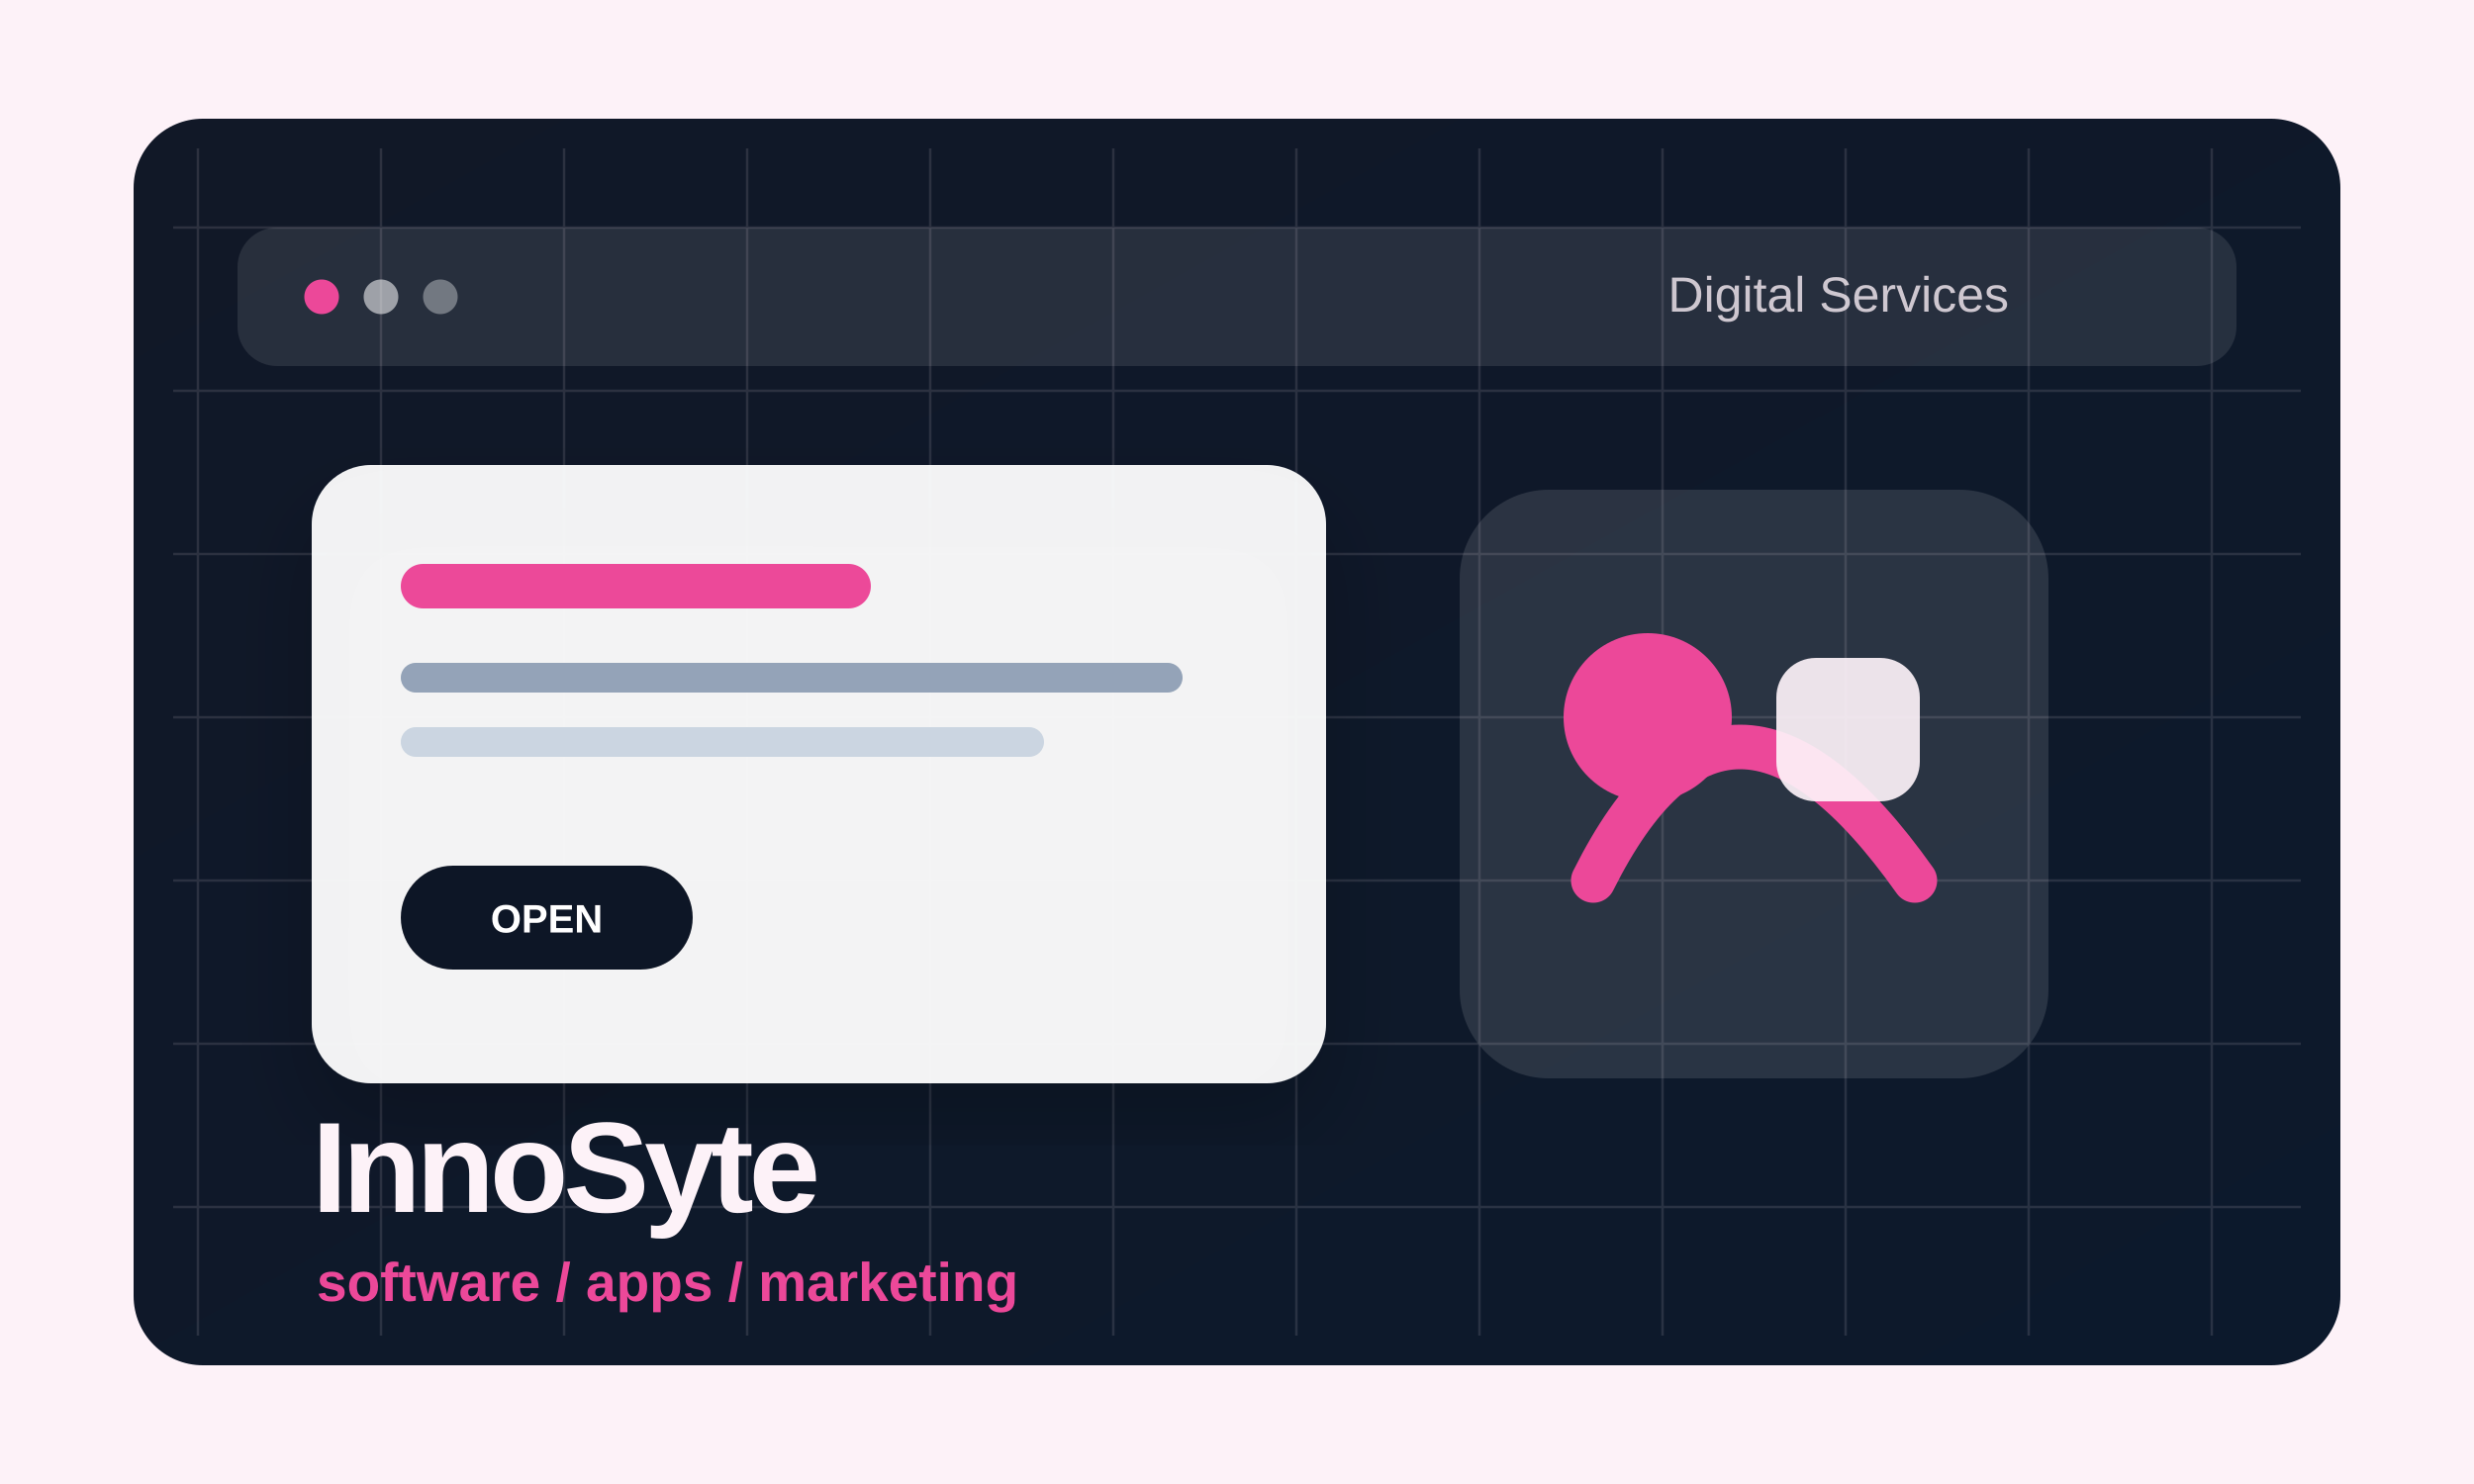
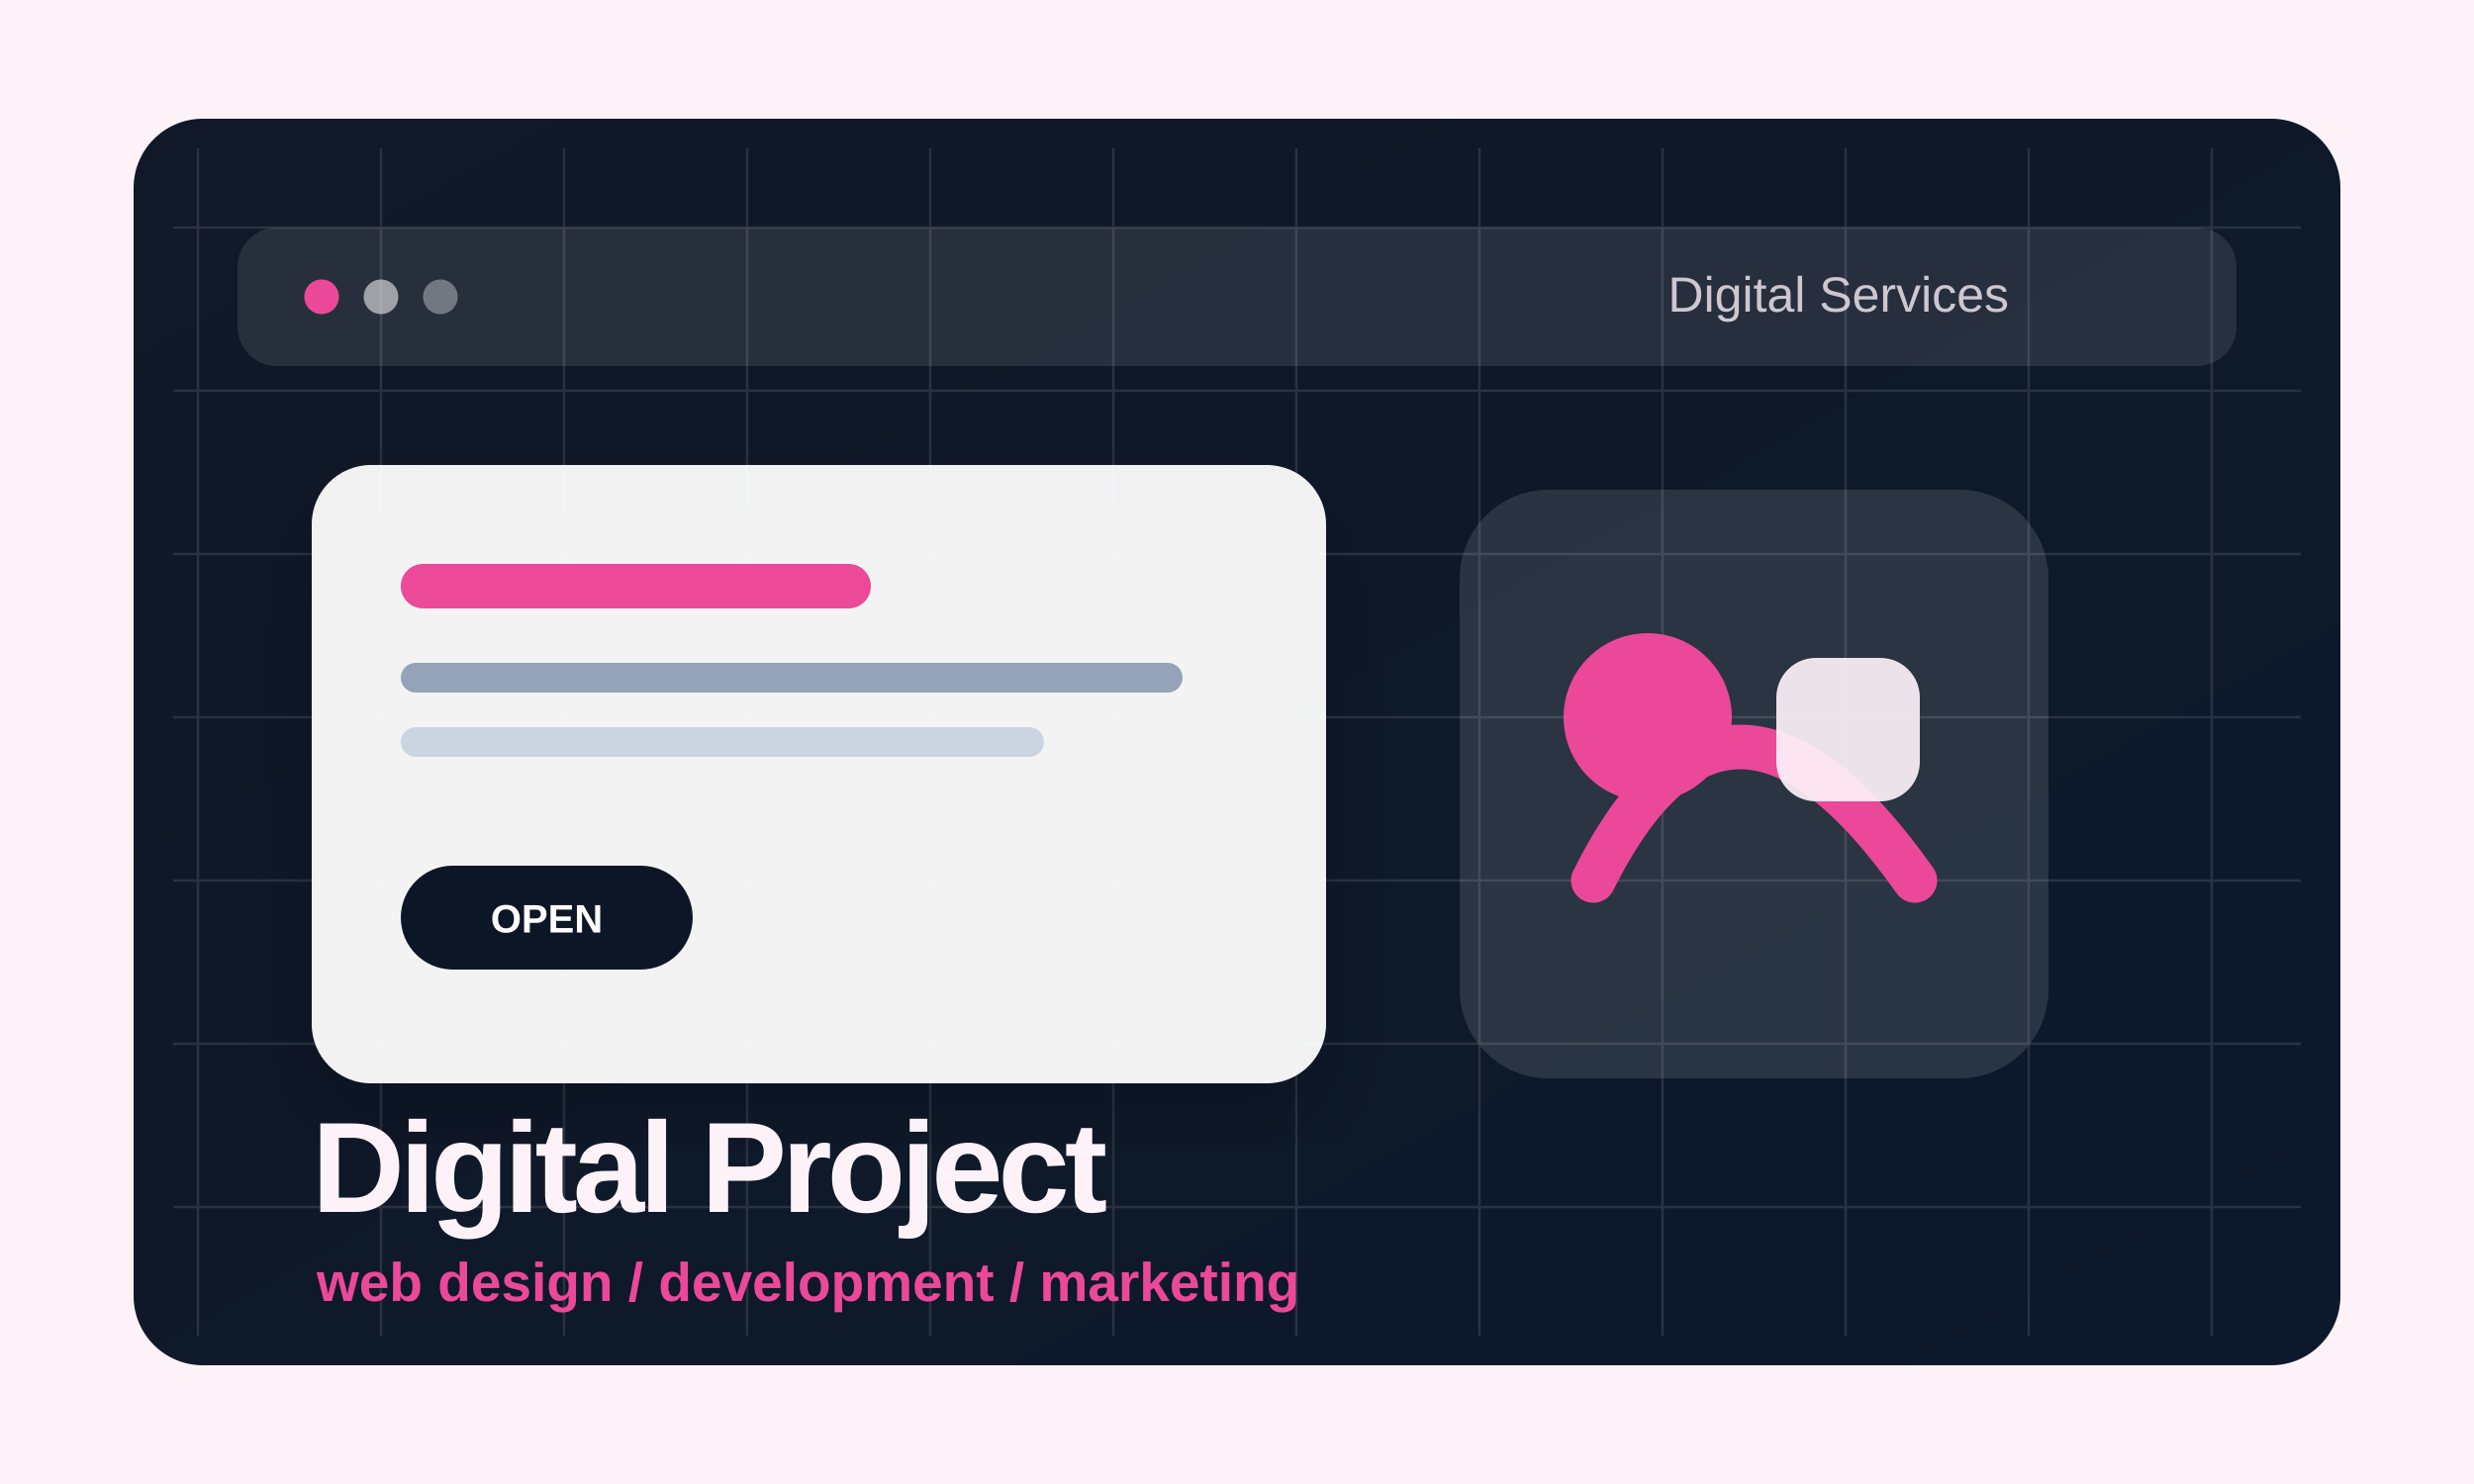
<svg xmlns="http://www.w3.org/2000/svg" viewBox="0 0 1000 600" role="img" aria-labelledby="title desc">
  <defs>
    <linearGradient id="g" x1="0" y1="0" x2="1" y2="1">
      <stop stop-color="#111827" />
      <stop offset="1" stop-color="#0c192c" />
    </linearGradient>
    <filter id="s">
      <feDropShadow dx="0" dy="18" stdDeviation="18" flood-opacity=".22" />
    </filter>
  </defs>
  <rect width="1000" height="600" fill="#fdf2f8" />
  <rect x="54" y="48" width="892" height="504" rx="28" fill="url(#g)" />
  <g opacity=".12" stroke="#fdf2f8" stroke-width="1">
    <path d="M80 60v480" />
    <path d="M154 60v480" />
    <path d="M228 60v480" />
    <path d="M302 60v480" />
    <path d="M376 60v480" />
    <path d="M450 60v480" />
    <path d="M524 60v480" />
    <path d="M598 60v480" />
    <path d="M672 60v480" />
    <path d="M746 60v480" />
    <path d="M820 60v480" />
    <path d="M894 60v480" />
    <path d="M70 92h860" />
    <path d="M70 158h860" />
    <path d="M70 224h860" />
    <path d="M70 290h860" />
    <path d="M70 356h860" />
    <path d="M70 422h860" />
    <path d="M70 488h860" />
  </g>
  <rect x="96" y="92" width="808" height="56" rx="16" fill="rgba(255,255,255,.1)" />
  <circle cx="130" cy="120" r="7" fill="#ec4899" />
  <circle cx="154" cy="120" r="7" fill="rgba(255,255,255,.55)" />
  <circle cx="178" cy="120" r="7" fill="rgba(255,255,255,.35)" />
  <text x="812" y="126" text-anchor="end" fill="#fdf2f8" font-family="Arial, sans-serif" font-size="20" opacity=".78">Digital Services</text>
  <g filter="url(#s)">
    <rect x="126" y="188" width="410" height="250" rx="24" fill="rgba(255,255,255,.94)" />
    <rect x="162" y="228" width="190" height="18" rx="9" fill="#ec4899" />
    <rect x="162" y="268" width="316" height="12" rx="6" fill="#94a3b8" />
    <rect x="162" y="294" width="260" height="12" rx="6" fill="#cbd5e1" />
    <rect x="162" y="350" width="118" height="42" rx="21" fill="#111827" />
    <text x="221" y="377" text-anchor="middle" fill="white" font-family="Arial, sans-serif" font-size="16" font-weight="700">OPEN</text>
  </g>
  <g transform="translate(590 198)">
    <rect width="238" height="238" rx="36" fill="rgba(255,255,255,.12)" />
    <path d="M54 158c36-72 79-72 130 0" fill="none" stroke="#ec4899" stroke-width="18" stroke-linecap="round" />
    <circle cx="76" cy="92" r="34" fill="#ec4899" />
    <rect x="128" y="68" width="58" height="58" rx="16" fill="#fdf2f8" opacity=".92" />
  </g>
-   <text x="126" y="490" fill="#fdf2f8" font-family="Arial, sans-serif" font-size="52" font-weight="800" letter-spacing="-2">InnoSyte</text>
-   <text x="128" y="526" fill="#ec4899" font-family="Arial, sans-serif" font-size="22" font-weight="700">software / apps / marketing</text>
+   <text x="126" y="490" fill="#fdf2f8" font-family="Arial, sans-serif" font-size="52" font-weight="800" letter-spacing="-2">Digital Project</text>
+   <text x="128" y="526" fill="#ec4899" font-family="Arial, sans-serif" font-size="22" font-weight="700">web design / development / marketing</text>
</svg>
